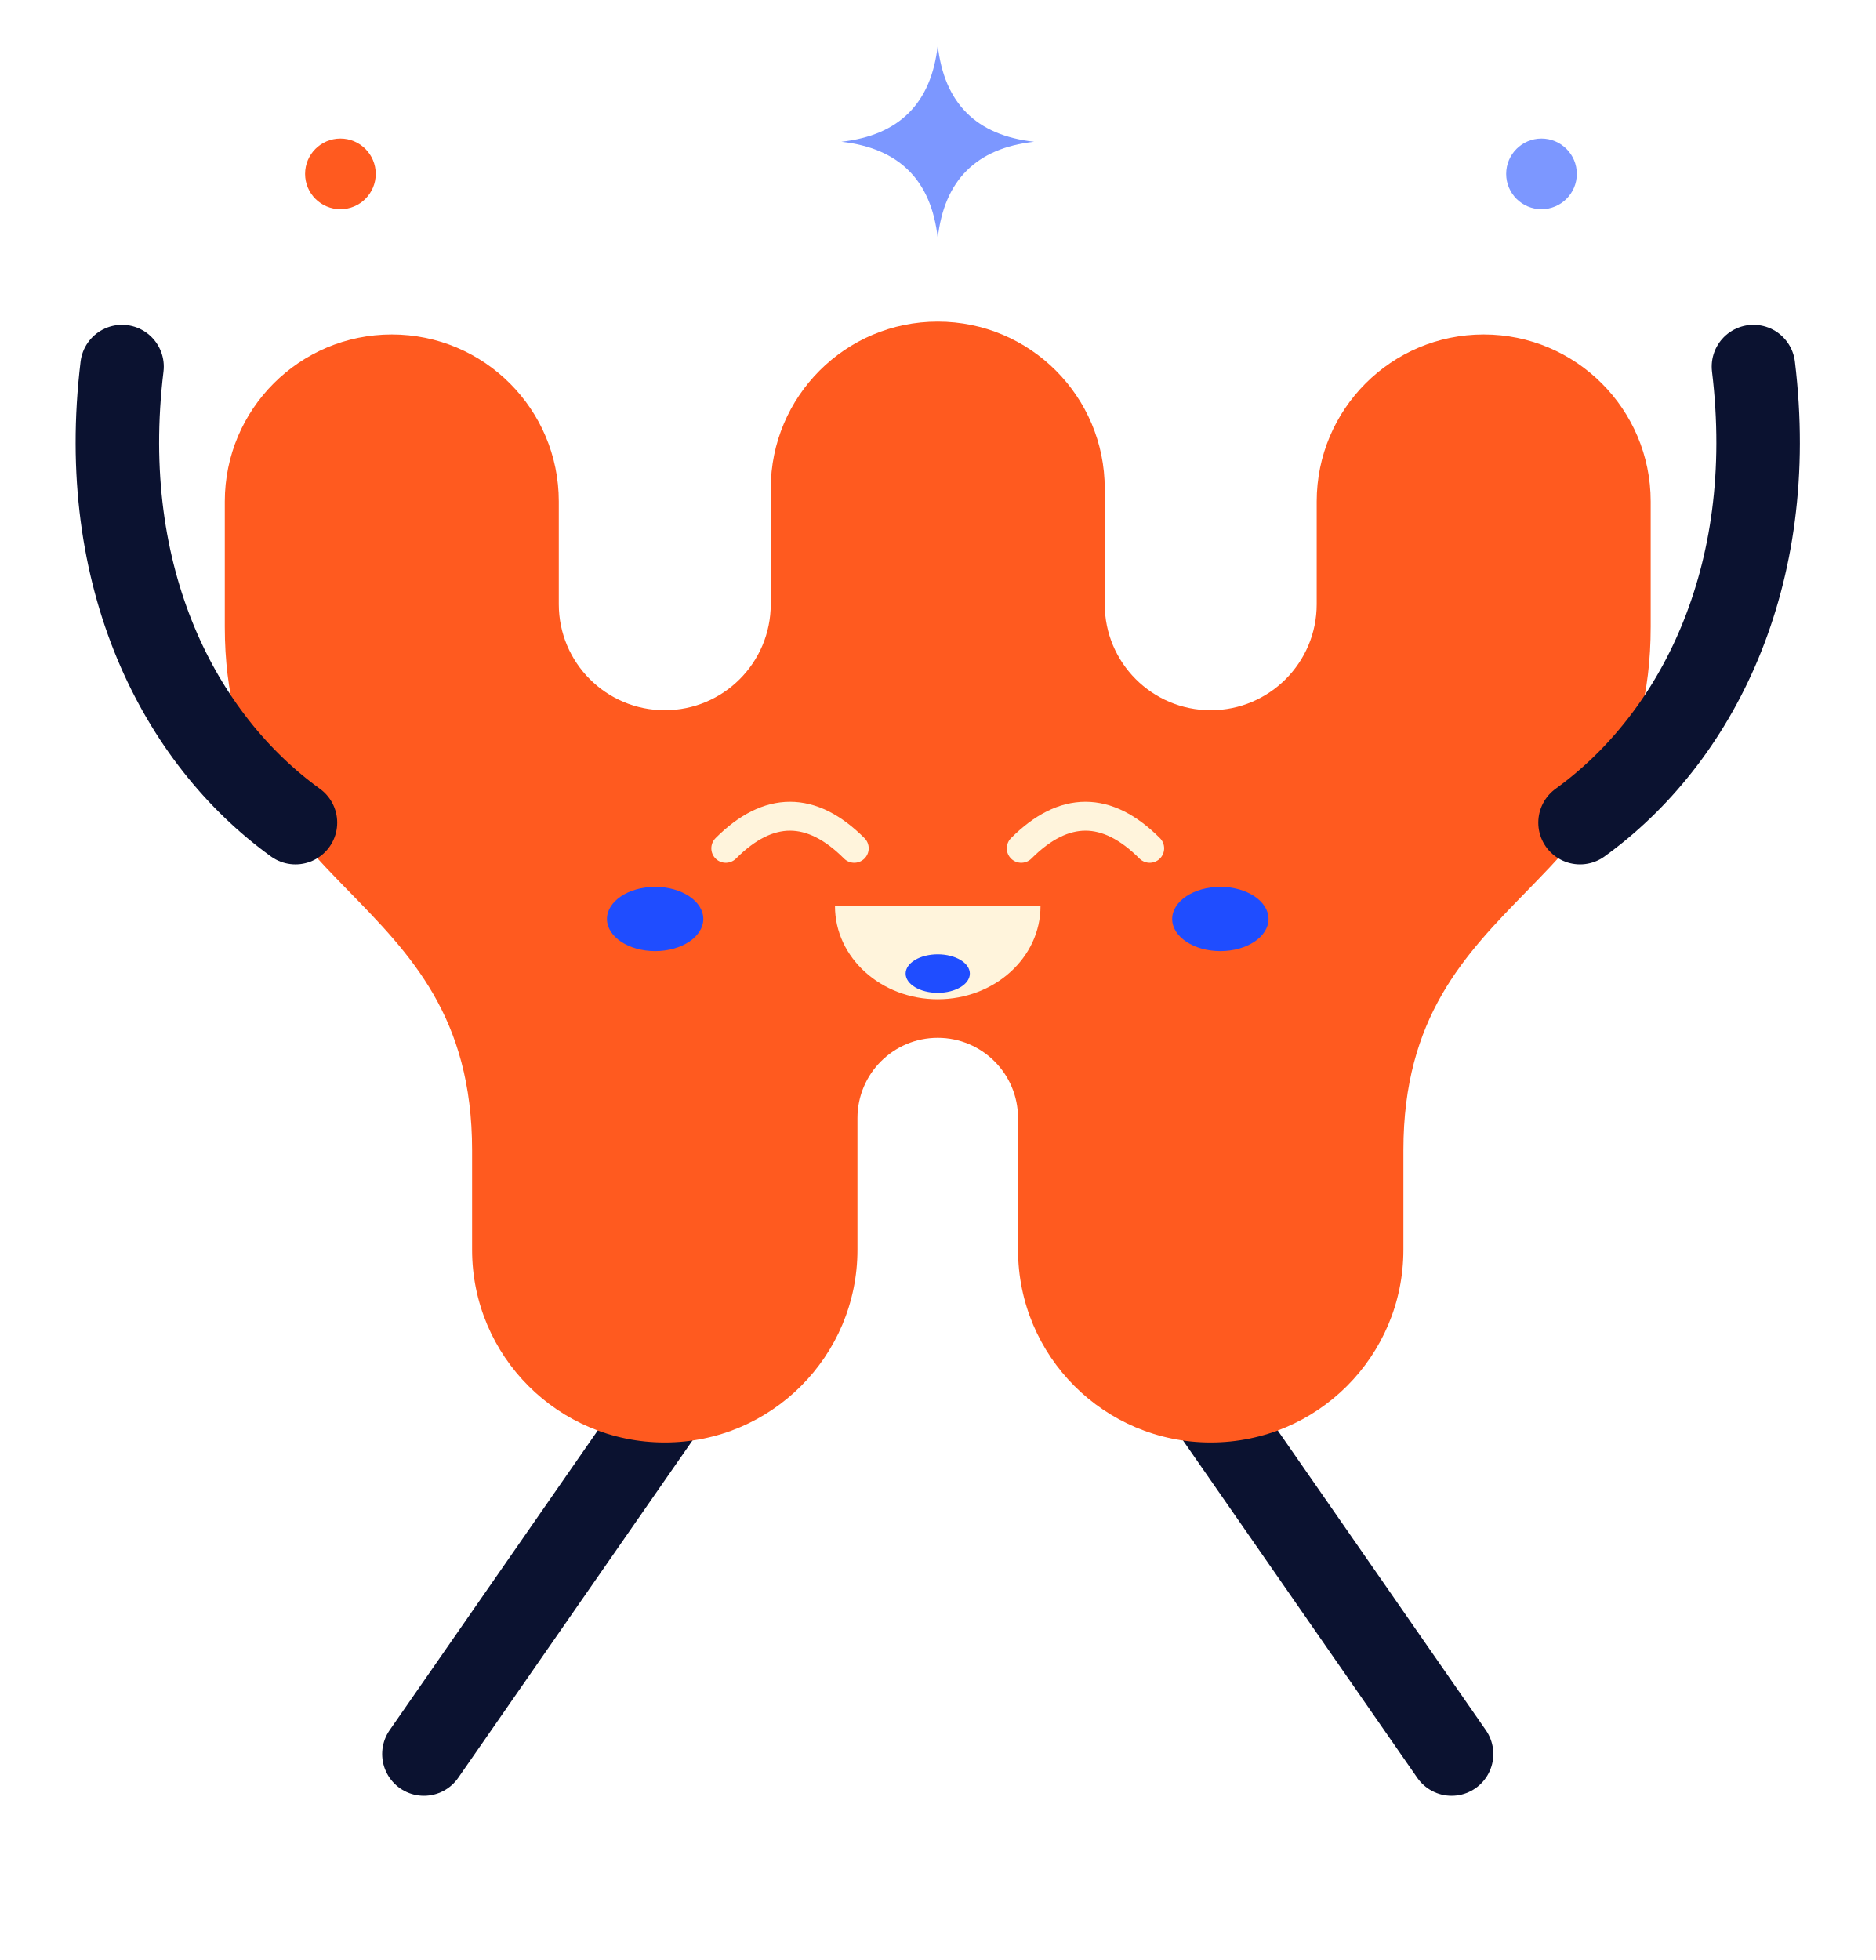
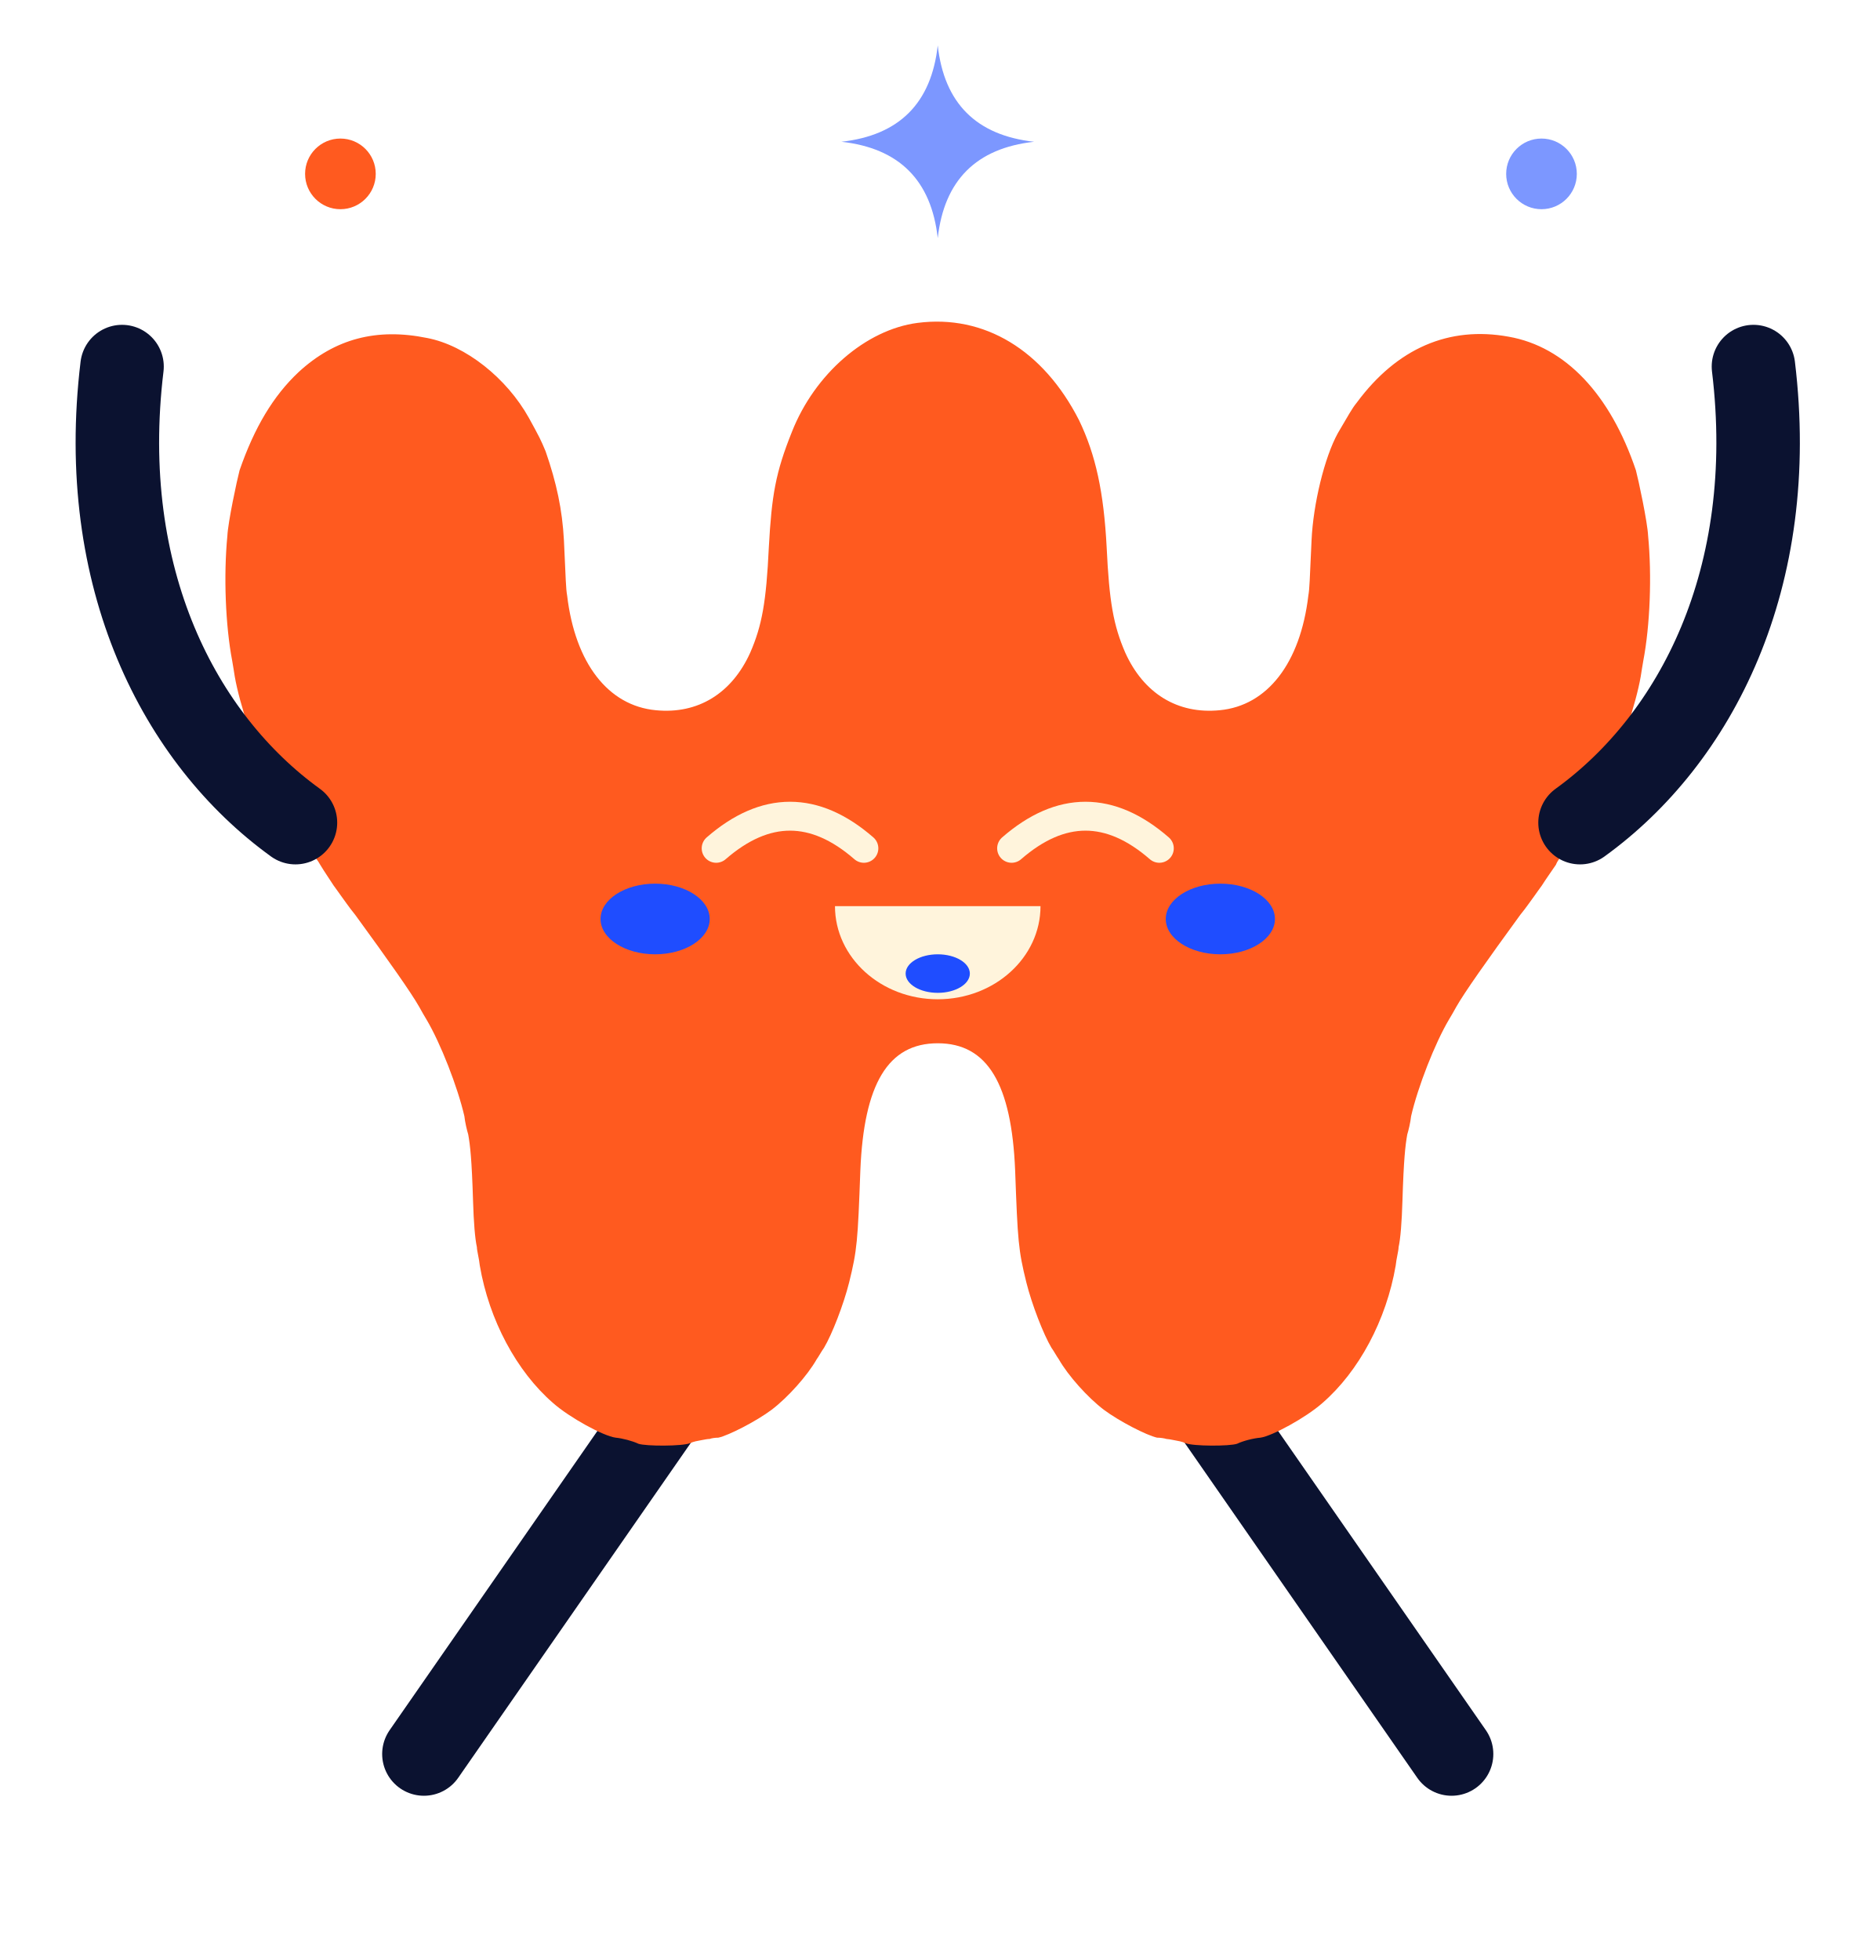
<svg xmlns="http://www.w3.org/2000/svg" class="wovi-mascot" data-pose="done" width="600" height="627" viewBox="-70 -100 584 610" role="img" aria-label="Wovi, job done">
  <g class="wovi-marks">
    <path class="wovi-sparkle" d="M0 -1 Q0.1 -0.1 1 0 Q0.1 0.1 0 1 Q-0.1 0.1 -1 0 Q-0.1 -0.1 0 -1 Z" transform="translate(222 -56) scale(30)" fill="#7C97FF" style="transform-origin:222px -56px" />
    <circle class="wovi-dot dot-0" cx="36" cy="-46" r="11" fill="#FF5A1F" />
    <circle class="wovi-dot dot-1" cx="410" cy="-46" r="11" fill="#7C97FF" />
  </g>
  <g class="wovi-figure" style="transform-origin:222px 340px">
    <g class="wovi-limb leg-left" style="transform-origin:137px 338px">
      <path d="M137 338 L62 446" fill="none" stroke="#0B1230" stroke-width="26" stroke-linecap="round" stroke-linejoin="round" />
    </g>
    <g class="wovi-limb leg-right" style="transform-origin:307px 338px">
      <path d="M307 338 L382 446" fill="none" stroke="#0B1230" stroke-width="26" stroke-linecap="round" stroke-linejoin="round" />
    </g>
    <g class="wovi-body" style="transform-origin:222px 340px">
-       <path d="M0 56 L0 95 C0 180 77 175 77 258 L77 289 A60 60 0 0 0 197 289 L197 248 A25 25 0 0 1 247 248 L247 289 A60 60 0 0 0 367 289 L367 258 C367 175 444 180 444 95 L444 56 A52 52 0 0 0 340 56 L340 88 A33 33 0 0 1 274 88 L274 52 A52 52 0 0 0 170 52 L170 88 A33 33 0 0 1 104 88 L104 56 A52 52 0 0 0 0 56 Z" fill="#FF5A1F" />
+       <path d="M215.7 0.4 C199.6 2.5 183.7 16.3 176.6 34.3 C171.5 47.0 170.3 54.0 169.4 70.3 C168.6 87.2 167.3 94.6 163.6 103.1 C157.9 115.7 147.4 122.3 134.2 121.0 C119.4 119.6 109.1 106.4 106.6 85.3 C106.2 83.0 106.2 80.8 105.6 68.1 C105.1 58.6 103.3 50.2 99.9 40.4 C98.4 36.8 98.0 36.0 94.7 30.0 C87.8 17.6 75.0 7.4 63.0 5.1 C47.3 1.9 34.3 5.3 23.0 15.7 C15.1 23.1 9.2 33.0 4.6 46.3 C3.8 49.3 1.0 62.4 0.8 66.7 C-0.4 79.1 0.2 94.6 2.3 105.6 C2.5 106.9 2.9 109.0 3.1 110.5 C4.6 119.1 9.4 133.5 14.0 142.8 C14.5 143.9 15.1 145.4 15.3 146.0 C15.5 146.6 16.1 147.7 16.8 148.3 C17.2 149.2 18.0 150.7 18.6 152.1 C19.3 153.4 20.3 155.1 20.9 156.0 C21.8 156.8 22.8 158.9 23.7 160.4 C24.9 162.7 25.6 163.6 26.8 165.3 C27.9 166.3 29.1 168.0 29.7 169.1 C31.2 171.6 32.7 173.7 33.9 175.6 C34.6 176.5 35.6 178.0 36.2 178.8 C36.9 179.7 38.7 182.4 40.6 184.7 C51.1 199.1 58.0 208.9 60.5 213.3 C61.2 214.6 62.2 216.3 62.8 217.3 C67.2 224.7 72.5 238.3 74.6 247.4 C74.8 249.3 75.4 251.8 75.8 253.1 C76.4 256.5 76.9 260.7 77.3 273.8 C77.5 280.4 77.9 285.5 78.5 288.2 C78.5 289.3 79.2 291.8 79.4 293.9 C82.3 310.9 90.9 326.9 102.2 336.7 C107.4 341.3 117.9 347.0 121.7 347.5 C123.8 347.7 126.9 348.5 128.8 349.4 C131.1 350.2 142.6 350.2 144.9 349.2 C146.0 348.7 147.2 348.5 148.3 348.3 C149.3 348.1 150.4 347.9 151.0 347.9 C151.4 347.7 152.7 347.5 153.7 347.5 C156.9 346.8 165.5 342.4 170.3 338.8 C175.3 335.0 181.4 328.2 184.3 323.1 C184.9 322.3 185.8 320.6 186.6 319.5 C189.1 315.3 192.7 306.0 194.4 299.2 C196.9 289.1 197.1 286.3 197.9 264.3 C199.0 237.4 206.5 224.7 222.0 224.7 C237.5 224.7 245.0 237.4 246.1 264.3 C246.9 286.3 247.1 289.1 249.6 299.2 C251.3 306.0 254.9 315.3 257.4 319.5 C258.2 320.6 259.1 322.3 259.7 323.1 C262.6 328.2 268.7 335.0 273.7 338.8 C278.5 342.4 287.1 346.8 290.3 347.5 C291.3 347.5 292.6 347.7 293.2 347.9 C293.6 347.9 294.7 348.1 295.7 348.3 C296.8 348.5 298.0 348.7 299.1 349.2 C301.4 350.2 312.9 350.2 315.2 349.4 C317.1 348.5 320.2 347.7 322.5 347.5 C326.1 347.0 336.6 341.3 341.8 336.7 C353.1 326.9 361.7 310.9 364.6 293.9 C364.8 291.8 365.5 289.3 365.5 288.2 C366.1 285.5 366.5 280.4 366.7 273.8 C367.1 260.7 367.6 256.5 368.2 253.1 C368.6 251.8 369.2 249.3 369.4 247.4 C371.5 238.3 376.8 224.7 381.2 217.3 C381.8 216.3 382.8 214.6 383.5 213.3 C386.0 208.9 392.9 199.1 403.4 184.7 C405.3 182.4 407.1 179.7 407.8 178.8 C408.4 178.0 409.4 176.5 410.1 175.6 C411.3 173.7 412.8 171.6 414.5 169.1 C414.9 168.0 416.1 166.3 417.2 165.3 C418.4 163.6 419.1 162.7 420.3 160.4 C421.2 158.9 422.2 156.8 423.1 156.0 C423.7 155.1 424.7 153.4 425.4 152.1 C426.0 150.7 426.8 149.2 427.2 148.3 C427.9 147.7 428.5 146.6 428.7 146.0 C428.9 145.4 429.5 143.9 430.0 142.8 C434.6 133.5 439.4 119.1 440.9 110.5 C441.1 109.0 441.5 106.9 441.7 105.6 C443.8 94.6 444.4 79.1 443.2 66.7 C443.0 62.4 440.2 49.3 439.4 46.3 C431.4 22.6 417.4 7.8 399.8 4.7 C381.2 1.3 365.0 8.3 352.5 25.2 C350.8 27.3 350.0 29.0 346.6 34.7 C342.4 42.3 338.9 56.9 338.4 68.1 C337.8 80.8 337.8 83.0 337.4 85.3 C334.9 106.4 324.6 119.6 309.8 121.0 C296.6 122.3 286.1 115.7 280.4 103.1 C276.7 94.6 275.4 87.2 274.6 70.3 C273.7 53.1 271.2 41.5 266.0 30.7 C254.9 8.9 236.5 -2.3 215.7 0.4 Z" fill="#FF5A1F" />
      <g class="wovi-face">
-         <path class="wovi-eye" d="M-20 4 Q0 -16 20 4" transform="translate(176 160)" fill="none" stroke="#FFF4DC" stroke-width="9" stroke-linecap="round" stroke-linejoin="round" />
-         <path class="wovi-eye" d="M-20 4 Q0 -16 20 4" transform="translate(268 160)" fill="none" stroke="#FFF4DC" stroke-width="9" stroke-linecap="round" stroke-linejoin="round" />
+         <path class="wovi-eye" d="M-23 4 Q0 -16 23 4" transform="translate(176 160)" fill="none" stroke="#FFF4DC" stroke-width="9" stroke-linecap="round" stroke-linejoin="round" />
+         <path class="wovi-eye" d="M-23 4 Q0 -16 23 4" transform="translate(268 160)" fill="none" stroke="#FFF4DC" stroke-width="9" stroke-linecap="round" stroke-linejoin="round" />
        <path d="M-32 0 H32 A32 29 0 0 1 -32 0 Z" transform="translate(222 182)" fill="#FFF4DC" />
        <ellipse cx="222" cy="203" rx="10" ry="6" fill="#1F4DFF" />
-         <ellipse cx="134" cy="186" rx="15" ry="10" fill="#1F4DFF" />
-         <ellipse cx="310" cy="186" rx="15" ry="10" fill="#1F4DFF" />
+         <ellipse cx="134" cy="186" rx="17" ry="11" fill="#1F4DFF" />
+         <ellipse cx="310" cy="186" rx="17" ry="11" fill="#1F4DFF" />
      </g>
    </g>
    <g class="wovi-limb arm-left" style="transform-origin:22px 156px">
      <path d="M22 156 C-14 130 -40 80 -32 14" fill="none" stroke="#0B1230" stroke-width="26" stroke-linecap="round" stroke-linejoin="round" />
    </g>
    <g class="wovi-limb arm-right" style="transform-origin:422px 156px">
      <path d="M422 156 C458 130 484 80 476 14" fill="none" stroke="#0B1230" stroke-width="26" stroke-linecap="round" stroke-linejoin="round" />
    </g>
  </g>
</svg>
